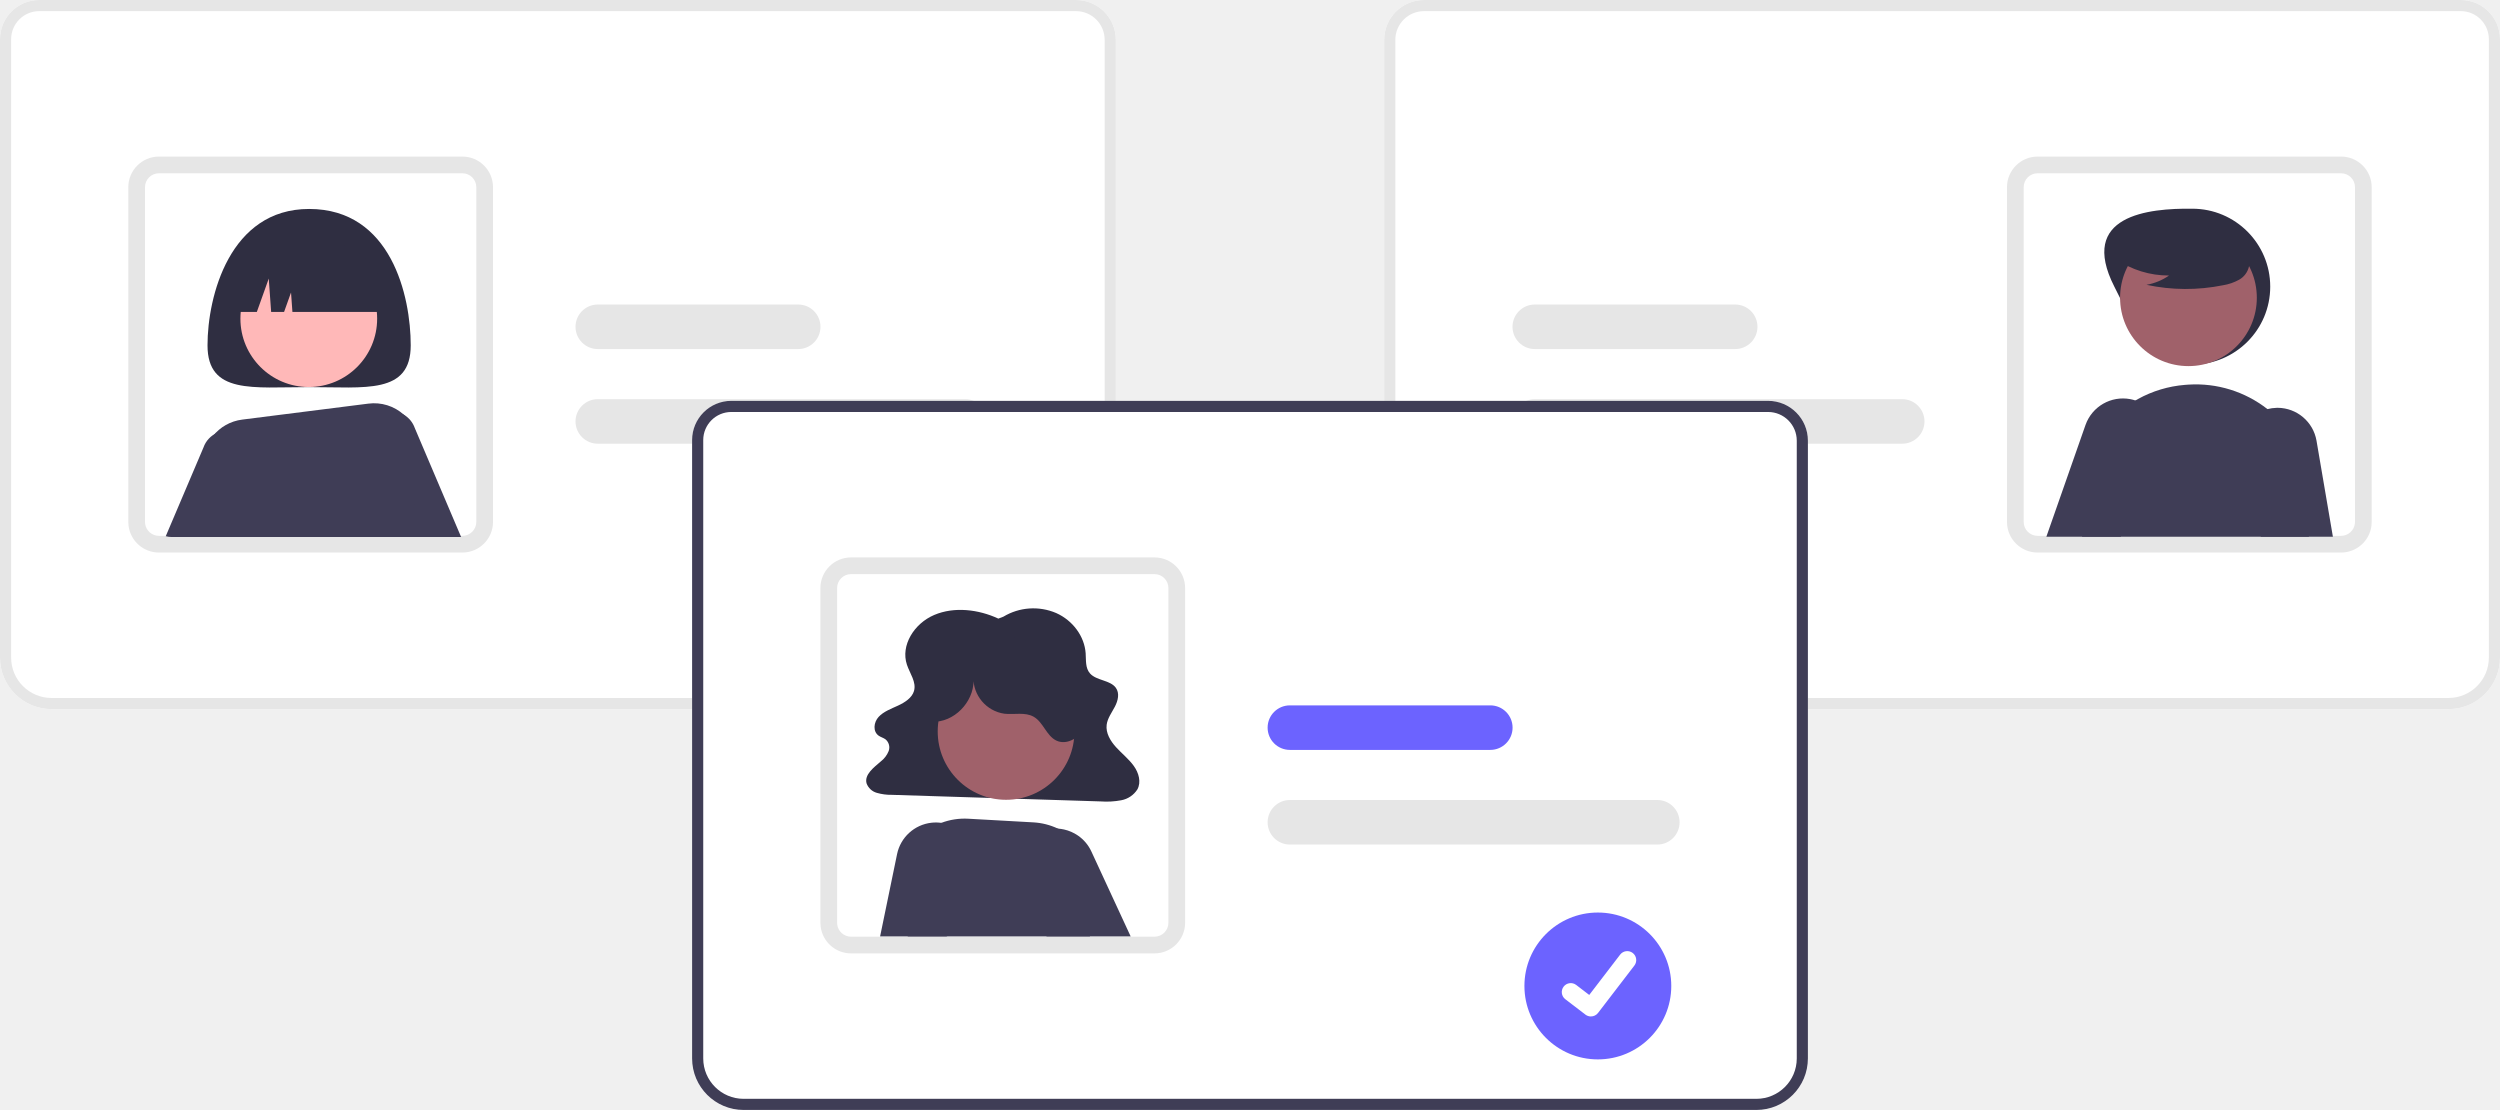
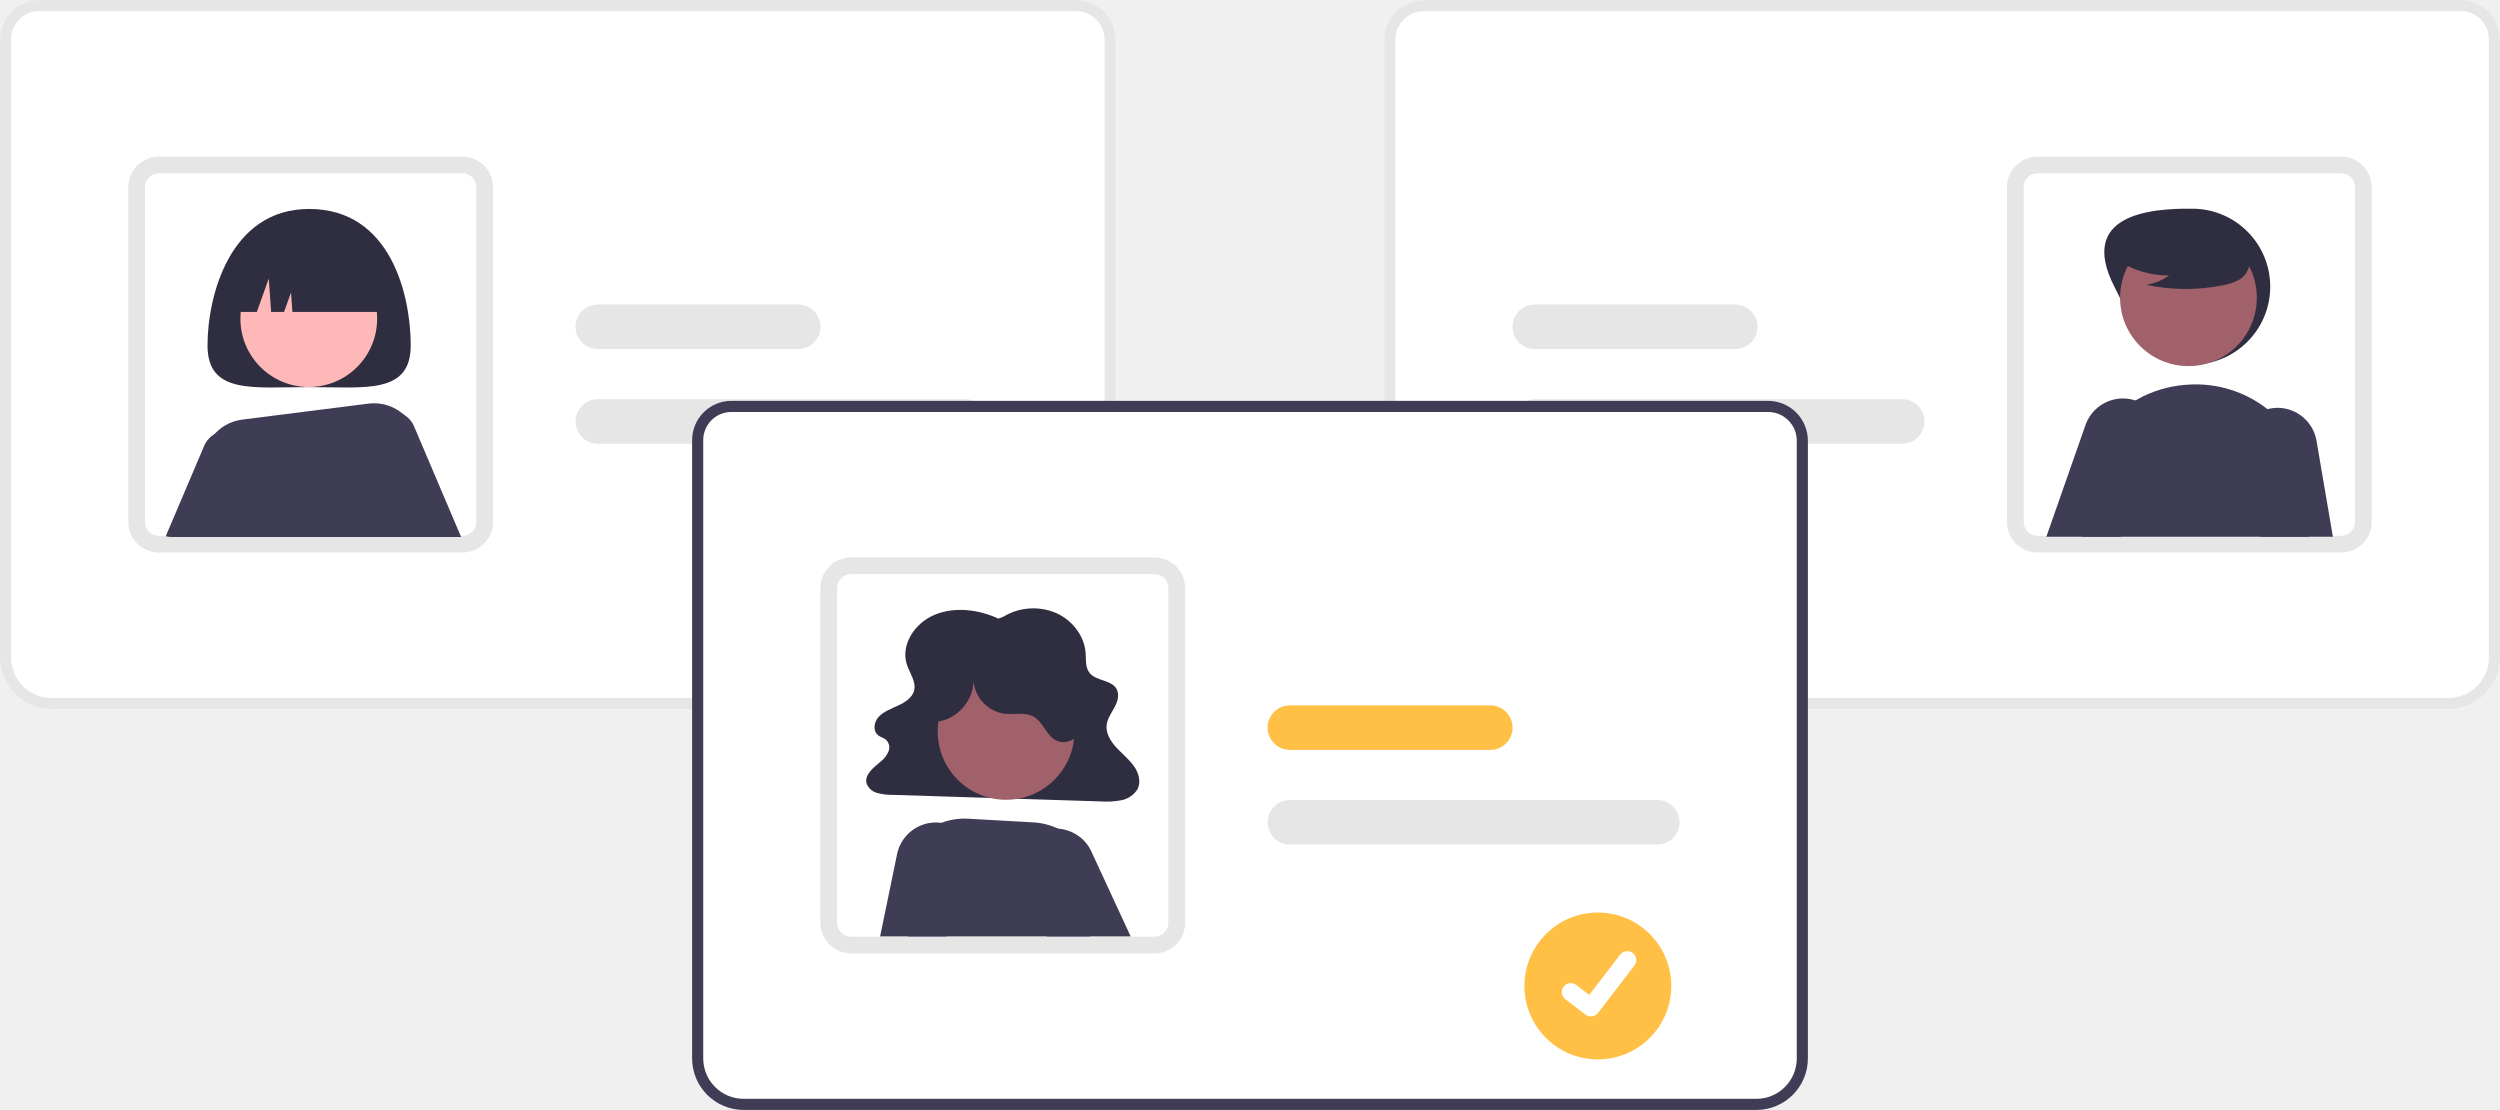
<svg xmlns="http://www.w3.org/2000/svg" id="f328a623-ab10-486c-bef7-46194fe64941" data-name="Layer 1" width="898.098" height="398.742" viewBox="0 0 898.098 398.742">
  <path d="M533.289,505.371H169.451a18.521,18.521,0,0,1-18.5-18.5V264.717a14.104,14.104,0,0,1,14.088-14.088H537.492a14.313,14.313,0,0,1,14.297,14.297V486.871A18.521,18.521,0,0,1,533.289,505.371Z" transform="translate(-150.9509 -250.6289)" fill="#fff" />
  <path d="M533.289,505.371H169.451a18.521,18.521,0,0,1-18.5-18.5V264.717a14.104,14.104,0,0,1,14.088-14.088H537.492a14.313,14.313,0,0,1,14.297,14.297V486.871A18.521,18.521,0,0,1,533.289,505.371ZM165.039,254.629a10.1,10.1,0,0,0-10.088,10.088v222.154a14.517,14.517,0,0,0,14.5,14.5H533.289a14.517,14.517,0,0,0,14.5-14.5V264.926a10.309,10.309,0,0,0-10.297-10.297Z" transform="translate(-150.9509 -250.6289)" fill="#e6e6e6" />
  <path d="M317.062,449.125h-109.02a11.018,11.018,0,0,1-10.905-9.563,9.975,9.975,0,0,1-.095-1.437v-120.25a11.012,11.012,0,0,1,11-11h109.02a11.012,11.012,0,0,1,11,11v120.25A11.012,11.012,0,0,1,317.062,449.125Zm-109.02-136.25a5.006,5.006,0,0,0-5,5v120.25a4.261,4.261,0,0,0,.038.615,5.015,5.015,0,0,0,4.962,4.385h109.02a5.006,5.006,0,0,0,5-5v-120.25a5.006,5.006,0,0,0-5-5Z" transform="translate(-150.9509 -250.6289)" fill="#e6e6e6" />
  <path d="M497.698,410.025h-132a8,8,0,1,1,0-16h132a8,8,0,0,1,0,16Z" transform="translate(-150.9509 -250.6289)" fill="#e6e6e6" />
  <path d="M437.698,376.025h-72a8,8,0,1,1,0-16h72a8,8,0,0,1,0,16Z" transform="translate(-150.9509 -250.6289)" fill="#e6e6e6" />
  <path d="M298.499,374.695c0,17.673-16.342,15-36.5,15s-36.5,2.673-36.5-15,7.982-49,36.5-49C291.499,325.695,298.499,357.022,298.499,374.695Z" transform="translate(-150.9509 -250.6289)" fill="#2f2e41" />
  <path d="M299.975,404.439a9.064,9.064,0,0,0-3.96-4.84,7.867,7.867,0,0,0-1.12-.57,9.054,9.054,0,0,0-11.98,11.47l14.54,33.05H316.605Z" transform="translate(-150.9509 -250.6289)" fill="#3f3d56" />
  <path d="M236.525,406.239a9.055,9.055,0,0,0-12.49,5.17l-13.54,31.85a7.876,7.876,0,0,0,2.13.29h16.99l11.479-26.08A9.037,9.037,0,0,0,236.525,406.239Z" transform="translate(-150.9509 -250.6289)" fill="#3f3d56" />
  <circle cx="110.926" cy="114.475" r="24.561" fill="#ffb8b8" />
  <path d="M296.445,399.989c-.14-.13-.28-.27-.43-.39a15.953,15.953,0,0,0-12.75-3.97l-45.26,5.73a16.062,16.062,0,0,0-14.02,17.44c.62,6.98,1.62,15.79,3.22,24.75h71.5l2.63-30.56A16.035,16.035,0,0,0,296.445,399.989Z" transform="translate(-150.9509 -250.6289)" fill="#3f3d56" />
  <path d="M233.499,362.695v0h9.714l4.286-12,.857,12h4.643l2.5-7,.5,7h34.5v0a26,26,0,0,0-26-26h-5A26,26,0,0,0,233.499,362.695Z" transform="translate(-150.9509 -250.6289)" fill="#2f2e41" />
  <path d="M648.211,486.871V264.926a14.313,14.313,0,0,1,14.297-14.297h372.453a14.104,14.104,0,0,1,14.088,14.088v222.154a18.521,18.521,0,0,1-18.5,18.5H666.711A18.521,18.521,0,0,1,648.211,486.871Z" transform="translate(-150.9509 -250.6289)" fill="#fff" />
  <path d="M648.211,486.871V264.926a14.313,14.313,0,0,1,14.297-14.297h372.453a14.104,14.104,0,0,1,14.088,14.088v222.154a18.521,18.521,0,0,1-18.5,18.5H666.711A18.521,18.521,0,0,1,648.211,486.871Zm14.297-232.242a10.309,10.309,0,0,0-10.297,10.297V486.871a14.517,14.517,0,0,0,14.5,14.5h363.838a14.517,14.517,0,0,0,14.5-14.5V264.717a10.1,10.1,0,0,0-10.088-10.088Z" transform="translate(-150.9509 -250.6289)" fill="#e6e6e6" />
  <path d="M871.938,438.125v-120.25a11.012,11.012,0,0,1,11-11h109.02a11.012,11.012,0,0,1,11,11v120.25a9.975,9.975,0,0,1-.095,1.437,11.018,11.018,0,0,1-10.905,9.563h-109.02A11.012,11.012,0,0,1,871.938,438.125Zm11-125.25a5.006,5.006,0,0,0-5,5v120.25a5.006,5.006,0,0,0,5,5h109.02a5.015,5.015,0,0,0,4.962-4.385,4.261,4.261,0,0,0,.038-.615v-120.25a5.006,5.006,0,0,0-5-5Z" transform="translate(-150.9509 -250.6289)" fill="#e6e6e6" />
  <path d="M694.302,402.025a8.009,8.009,0,0,1,8-8h132a8,8,0,1,1,0,16h-132A8.009,8.009,0,0,1,694.302,402.025Z" transform="translate(-150.9509 -250.6289)" fill="#e6e6e6" />
  <path d="M694.302,368.025a8.009,8.009,0,0,1,8-8h72a8,8,0,1,1,0,16h-72A8.009,8.009,0,0,1,694.302,368.025Z" transform="translate(-150.9509 -250.6289)" fill="#e6e6e6" />
  <path d="M910.505,353.605c7.011,13.784,12.536,28,28,28a28,28,0,0,0,0-56C922.79,325.408,897.457,327.949,910.505,353.605Z" transform="translate(-150.9509 -250.6289)" fill="#2f2e41" />
  <circle cx="786.177" cy="106.96" r="24.561" fill="#a0616a" />
  <path d="M970.66,402.359a42.79,42.79,0,0,0-5.15-4.76,41.725,41.725,0,0,0-28.39-8.8q-.615.03-1.23.09a41.825,41.825,0,0,0-30.16,16.64,42.346,42.346,0,0,0-7.52,34.15c.27,1.25.51,2.51.74,3.77h81.42l.94-6.3A42.094,42.094,0,0,0,970.66,402.359Z" transform="translate(-150.9509 -250.6289)" fill="#3f3d56" />
  <path d="M983.13,408.929a14.254,14.254,0,0,0-13.93-11.8c-.13,0-.27.01-.4.01a14.347,14.347,0,0,0-3.29.46,14.2,14.2,0,0,0-10.06,17.43l7.69,28.42H989.02Z" transform="translate(-150.9509 -250.6289)" fill="#3f3d56" />
  <path d="M926.18,401.479a14.175,14.175,0,0,0-4.09-4.88,13.769,13.769,0,0,0-4.02-2.1,13.358,13.358,0,0,0-1.81-.48,14.272,14.272,0,0,0-16.1,9.24l-14.08,40.19H912.8l13.63-29.56A14.091,14.091,0,0,0,926.18,401.479Z" transform="translate(-150.9509 -250.6289)" fill="#3f3d56" />
  <path d="M911.064,343.708a33.405,33.405,0,0,0,19.091,5.9,20.471,20.471,0,0,1-8.114,3.338,67.359,67.359,0,0,0,27.514.155,17.807,17.807,0,0,0,5.76-1.978,7.289,7.289,0,0,0,3.555-4.755c.604-3.449-2.083-6.582-4.876-8.693A35.967,35.967,0,0,0,923.77,331.635c-3.376.873-6.759,2.347-8.951,5.059s-2.843,6.891-.753,9.684Z" transform="translate(-150.9509 -250.6289)" fill="#2f2e41" />
  <path d="M781.919,649.371H418.081a18.521,18.521,0,0,1-18.5-18.5V408.717a14.104,14.104,0,0,1,14.088-14.088H786.122a14.313,14.313,0,0,1,14.297,14.297V630.871A18.521,18.521,0,0,1,781.919,649.371Z" transform="translate(-150.9509 -250.6289)" fill="#fff" />
  <path d="M781.919,649.371H418.081a18.521,18.521,0,0,1-18.5-18.5V408.717a14.104,14.104,0,0,1,14.088-14.088H786.122a14.313,14.313,0,0,1,14.297,14.297V630.871A18.521,18.521,0,0,1,781.919,649.371ZM413.669,398.629a10.1,10.1,0,0,0-10.088,10.088v222.154a14.517,14.517,0,0,0,14.5,14.5H781.919a14.517,14.517,0,0,0,14.5-14.5V408.926a10.309,10.309,0,0,0-10.297-10.297Z" transform="translate(-150.9509 -250.6289)" fill="#3f3d56" />
  <path d="M565.692,593.125h-109.02a11.018,11.018,0,0,1-10.905-9.563,9.976,9.976,0,0,1-.095-1.437v-120.25a11.012,11.012,0,0,1,11-11h109.02a11.012,11.012,0,0,1,11,11v120.25A11.012,11.012,0,0,1,565.692,593.125Zm-109.02-136.25a5.006,5.006,0,0,0-5,5v120.25a4.262,4.262,0,0,0,.038.615,5.015,5.015,0,0,0,4.962,4.385h109.02a5.006,5.006,0,0,0,5-5v-120.25a5.006,5.006,0,0,0-5-5Z" transform="translate(-150.9509 -250.6289)" fill="#e6e6e6" />
  <path d="M509.599,472.859c-7.097-3.302-15.81-4.384-23.032-1.316s-12.145,10.932-9.809,17.891c1.059,3.155,3.47,6.258,2.531,9.445-.723,2.453-3.245,4.072-5.723,5.224s-5.187,2.12-6.978,4.062-2.165,5.285.073,6.791c.737.496,1.659.732,2.374,1.254a3.772,3.772,0,0,1,1.164,4.222,8.893,8.893,0,0,1-2.851,3.751c-2.541,2.191-5.898,4.698-5.109,7.809a5.478,5.478,0,0,0,3.697,3.458,18.367,18.367,0,0,0,5.427.716l74.966,2.362a28.423,28.423,0,0,0,7.402-.413,8.762,8.762,0,0,0,5.813-3.905c1.436-2.657.493-5.931-1.28-8.412s-4.282-4.439-6.355-6.717-3.769-5.123-3.404-8.067c.293-2.357,1.847-4.395,2.963-6.537s1.764-4.818.319-6.789c-2.037-2.777-6.927-2.526-9.243-5.113-1.748-1.953-1.41-4.763-1.584-7.281-.418-6.057-4.611-11.776-10.58-14.433a20.831,20.831,0,0,0-18.953,1.291Z" transform="translate(-150.9509 -250.6289)" fill="#2f2e41" />
  <circle cx="361.422" cy="262.756" r="24.561" fill="#a0616a" />
  <path d="M544.619,569.665a23.788,23.788,0,0,0-12.68-20.9c-.31-.17-.63-.32-.95-.47a23.619,23.619,0,0,0-8.81-2.24l-23.38-1.31a23.6,23.6,0,0,0-9.7,1.49,22.661,22.661,0,0,0-2.21.96,23.54,23.54,0,0,0-6.12,4.35,23.806,23.806,0,0,0-7.06,17.94l.42,9.91,2.94,7.63h65.37a17.96,17.96,0,0,0,2.1-3.18A15.919,15.919,0,0,0,544.619,569.665Z" transform="translate(-150.9509 -250.6289)" fill="#3f3d56" />
  <path d="M543.019,556.525a14.143,14.143,0,0,0-4.84-5.74,14.451,14.451,0,0,0-5.01-2.18,14.665,14.665,0,0,0-2.18-.31,14.087,14.087,0,0,0-4.3.37,14.274,14.274,0,0,0-9.19,20.49l8.99,17.02.45.85H557.13Z" transform="translate(-150.9509 -250.6289)" fill="#3f3d56" />
  <path d="M493.609,547.655a14.341,14.341,0,0,0-4.51-1.42,13.898,13.898,0,0,0-3.53-.05,14.257,14.257,0,0,0-12.36,11.29l-6.09,29.55h23.82l4.45-1.82,5.54-21.26A14.32,14.32,0,0,0,493.609,547.655Z" transform="translate(-150.9509 -250.6289)" fill="#3f3d56" />
  <path d="M487.246,509.893c7.756-.623,14.196-8.371,13.39-16.111A13.009,13.009,0,0,0,511.777,507.028c3.558.392,7.458-.684,10.555,1.11,3.43,1.988,4.528,6.816,8.101,8.533,3.453,1.659,7.838-.604,9.543-4.033s1.287-7.55.157-11.21a31.652,31.652,0,0,0-52.69-12.975c-3.261,3.28-5.851,7.461-6.271,12.068s1.717,9.605,5.854,11.675Z" transform="translate(-150.9509 -250.6289)" fill="#2f2e41" />
  <path d="M746.328,554.025h-132a8,8,0,1,1,0-16h132a8,8,0,0,1,0,16Z" transform="translate(-150.9509 -250.6289)" fill="#e6e6e6" />
-   <path d="M686.328,520.025h-72a8,8,0,1,1,0-16h72a8,8,0,0,1,0,16Z" transform="translate(-150.9509 -250.6289)" fill="#6c63ff" />
-   <path d="M724.961,578.449a26.378,26.378,0,0,0-0,52.756h0a26.378,26.378,0,0,0,0-52.756Z" transform="translate(-150.9509 -250.6289)" fill="#6c63ff" />
+   <path d="M686.328,520.025h-72a8,8,0,1,1,0-16h72a8,8,0,0,1,0,16Z" transform="translate(-150.9509 -250.6289)" fill="#ffc045" />
+   <path d="M724.961,578.449a26.378,26.378,0,0,0-0,52.756h0a26.378,26.378,0,0,0,0-52.756Z" transform="translate(-150.9509 -250.6289)" fill="#ffc045" />
  <path id="f276b720-7c73-4755-84a7-b208d54eb1fc" data-name="Path 395" d="M722.458,615.782a3.201,3.201,0,0,1-1.926-.64l-.034-.026-7.254-5.549a3.224,3.224,0,0,1,3.923-5.117l4.699,3.603,11.103-14.485a3.222,3.222,0,0,1,4.518-.597l.001.001-.069.096.071-.096a3.226,3.226,0,0,1,.596,4.519l-13.059,17.03a3.224,3.224,0,0,1-2.564,1.257Z" transform="translate(-150.9509 -250.6289)" fill="#fff" />
</svg>
